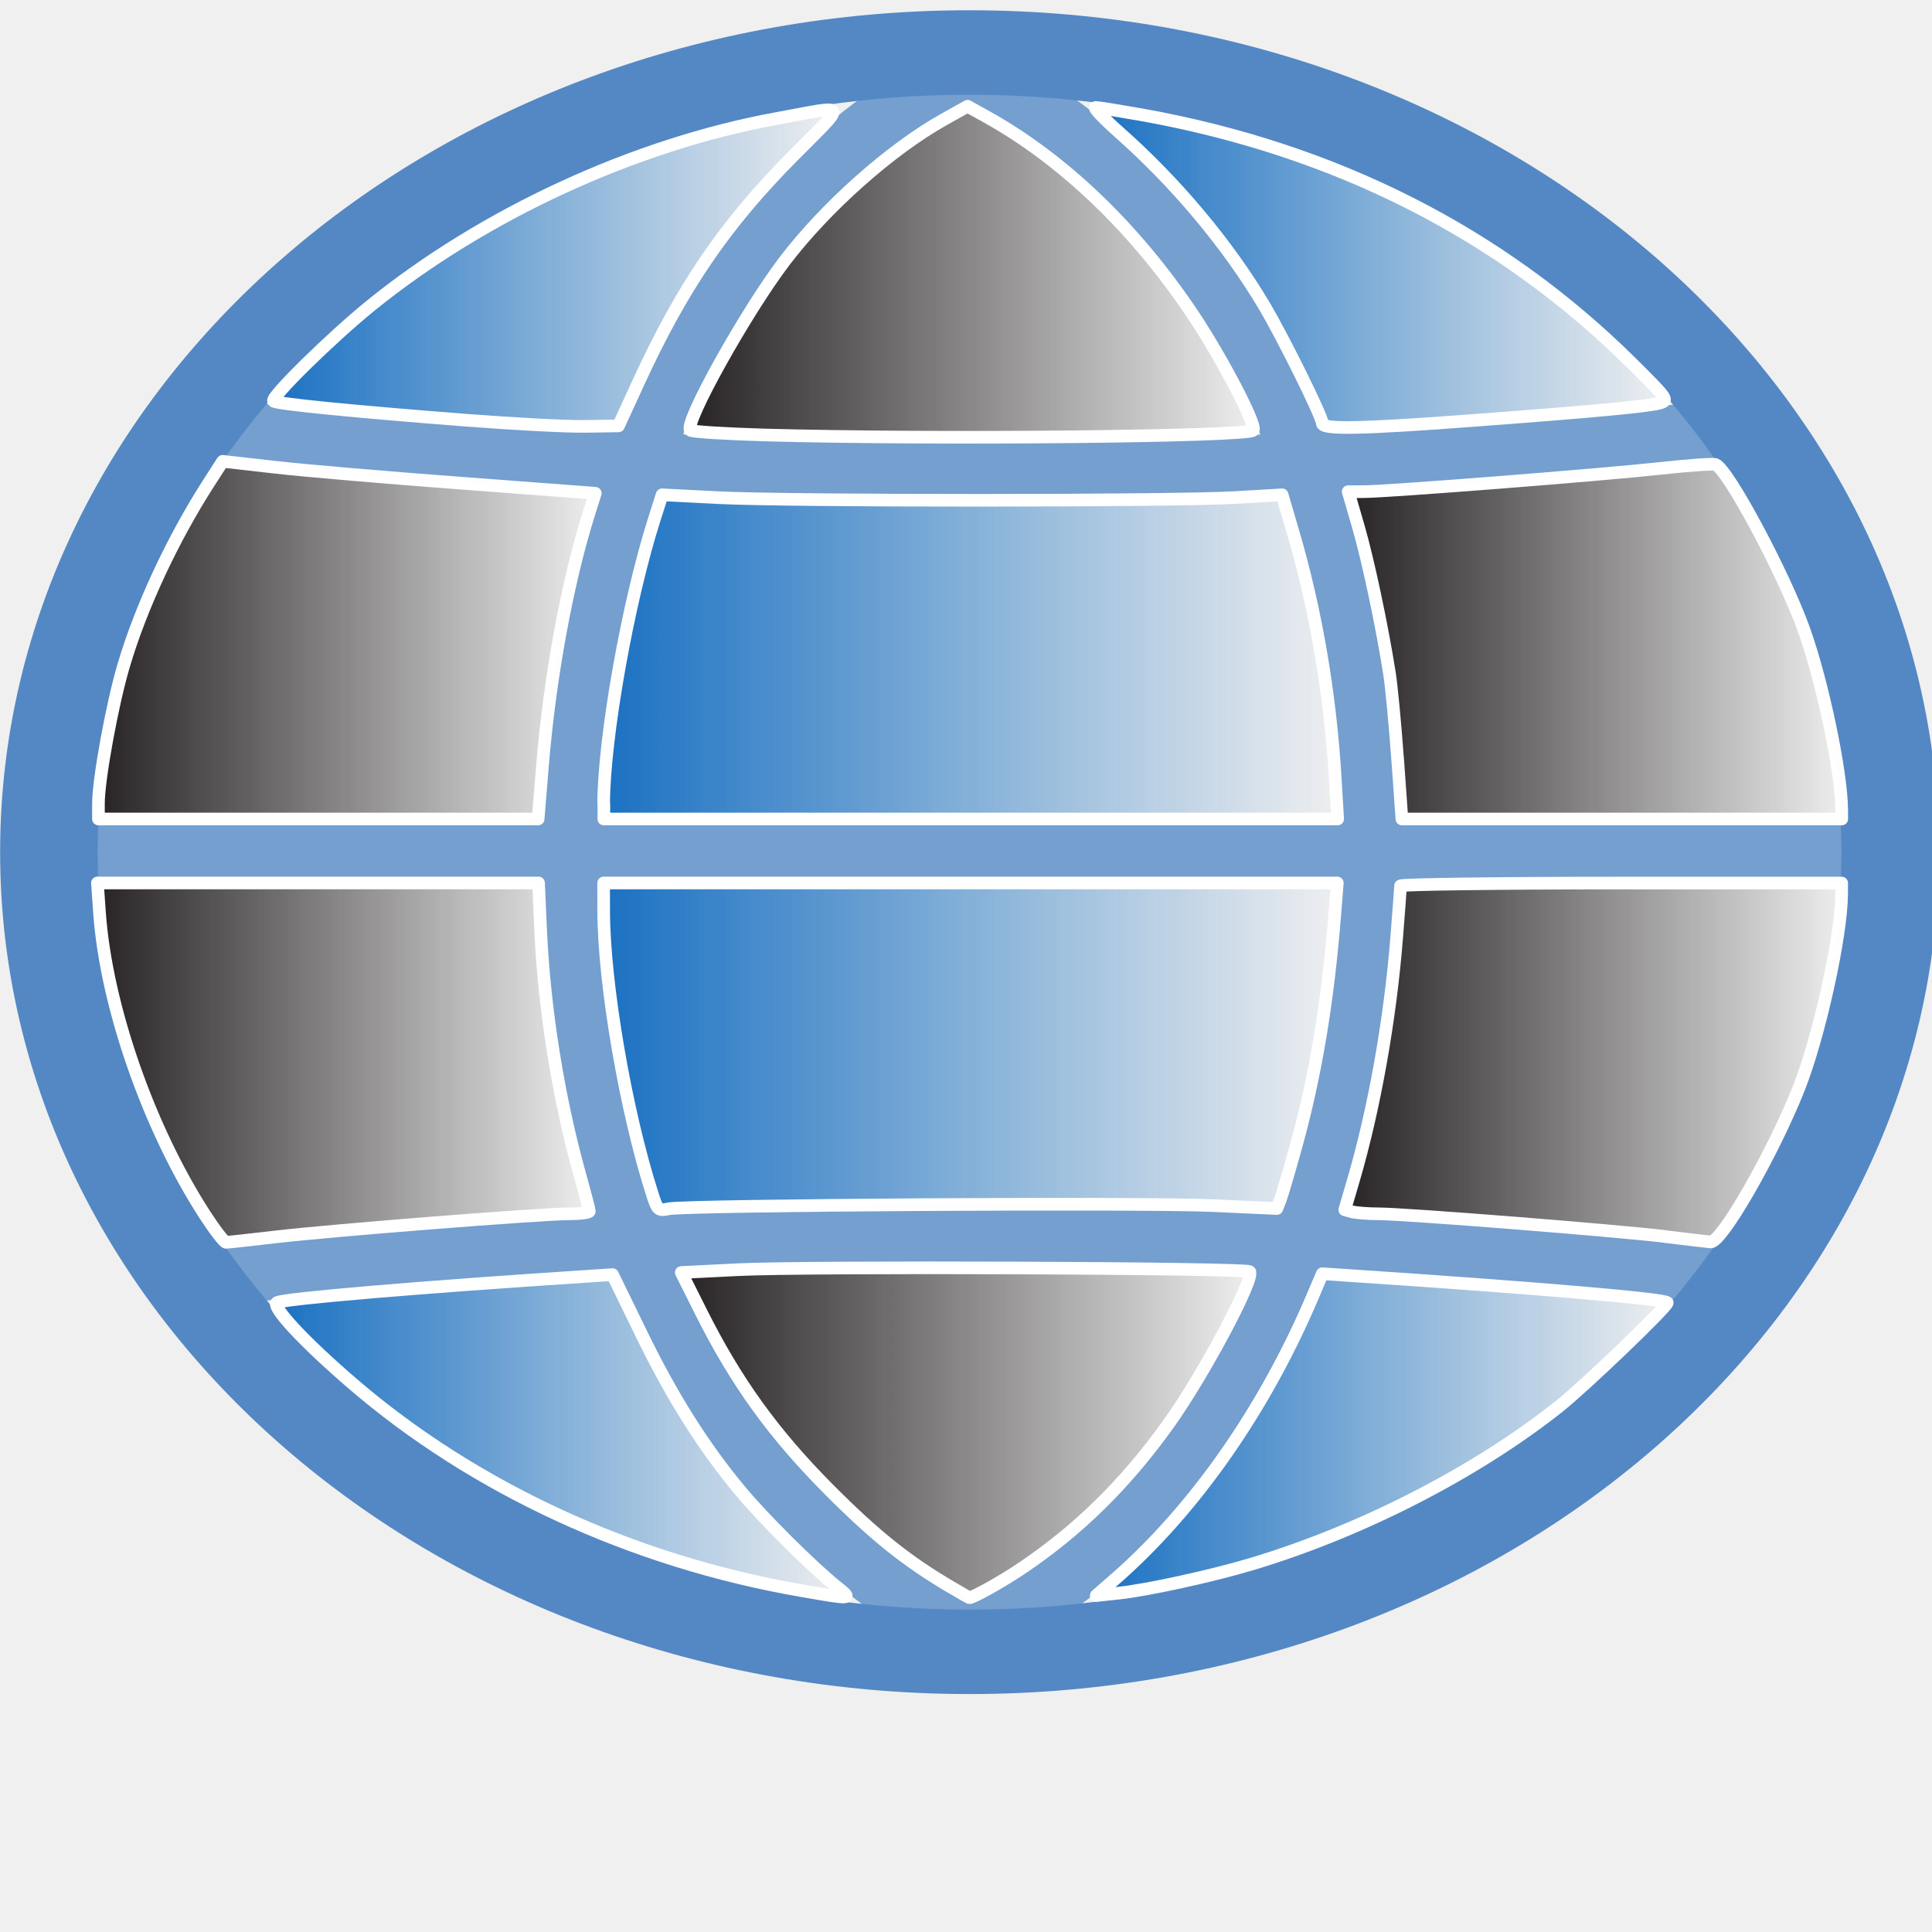
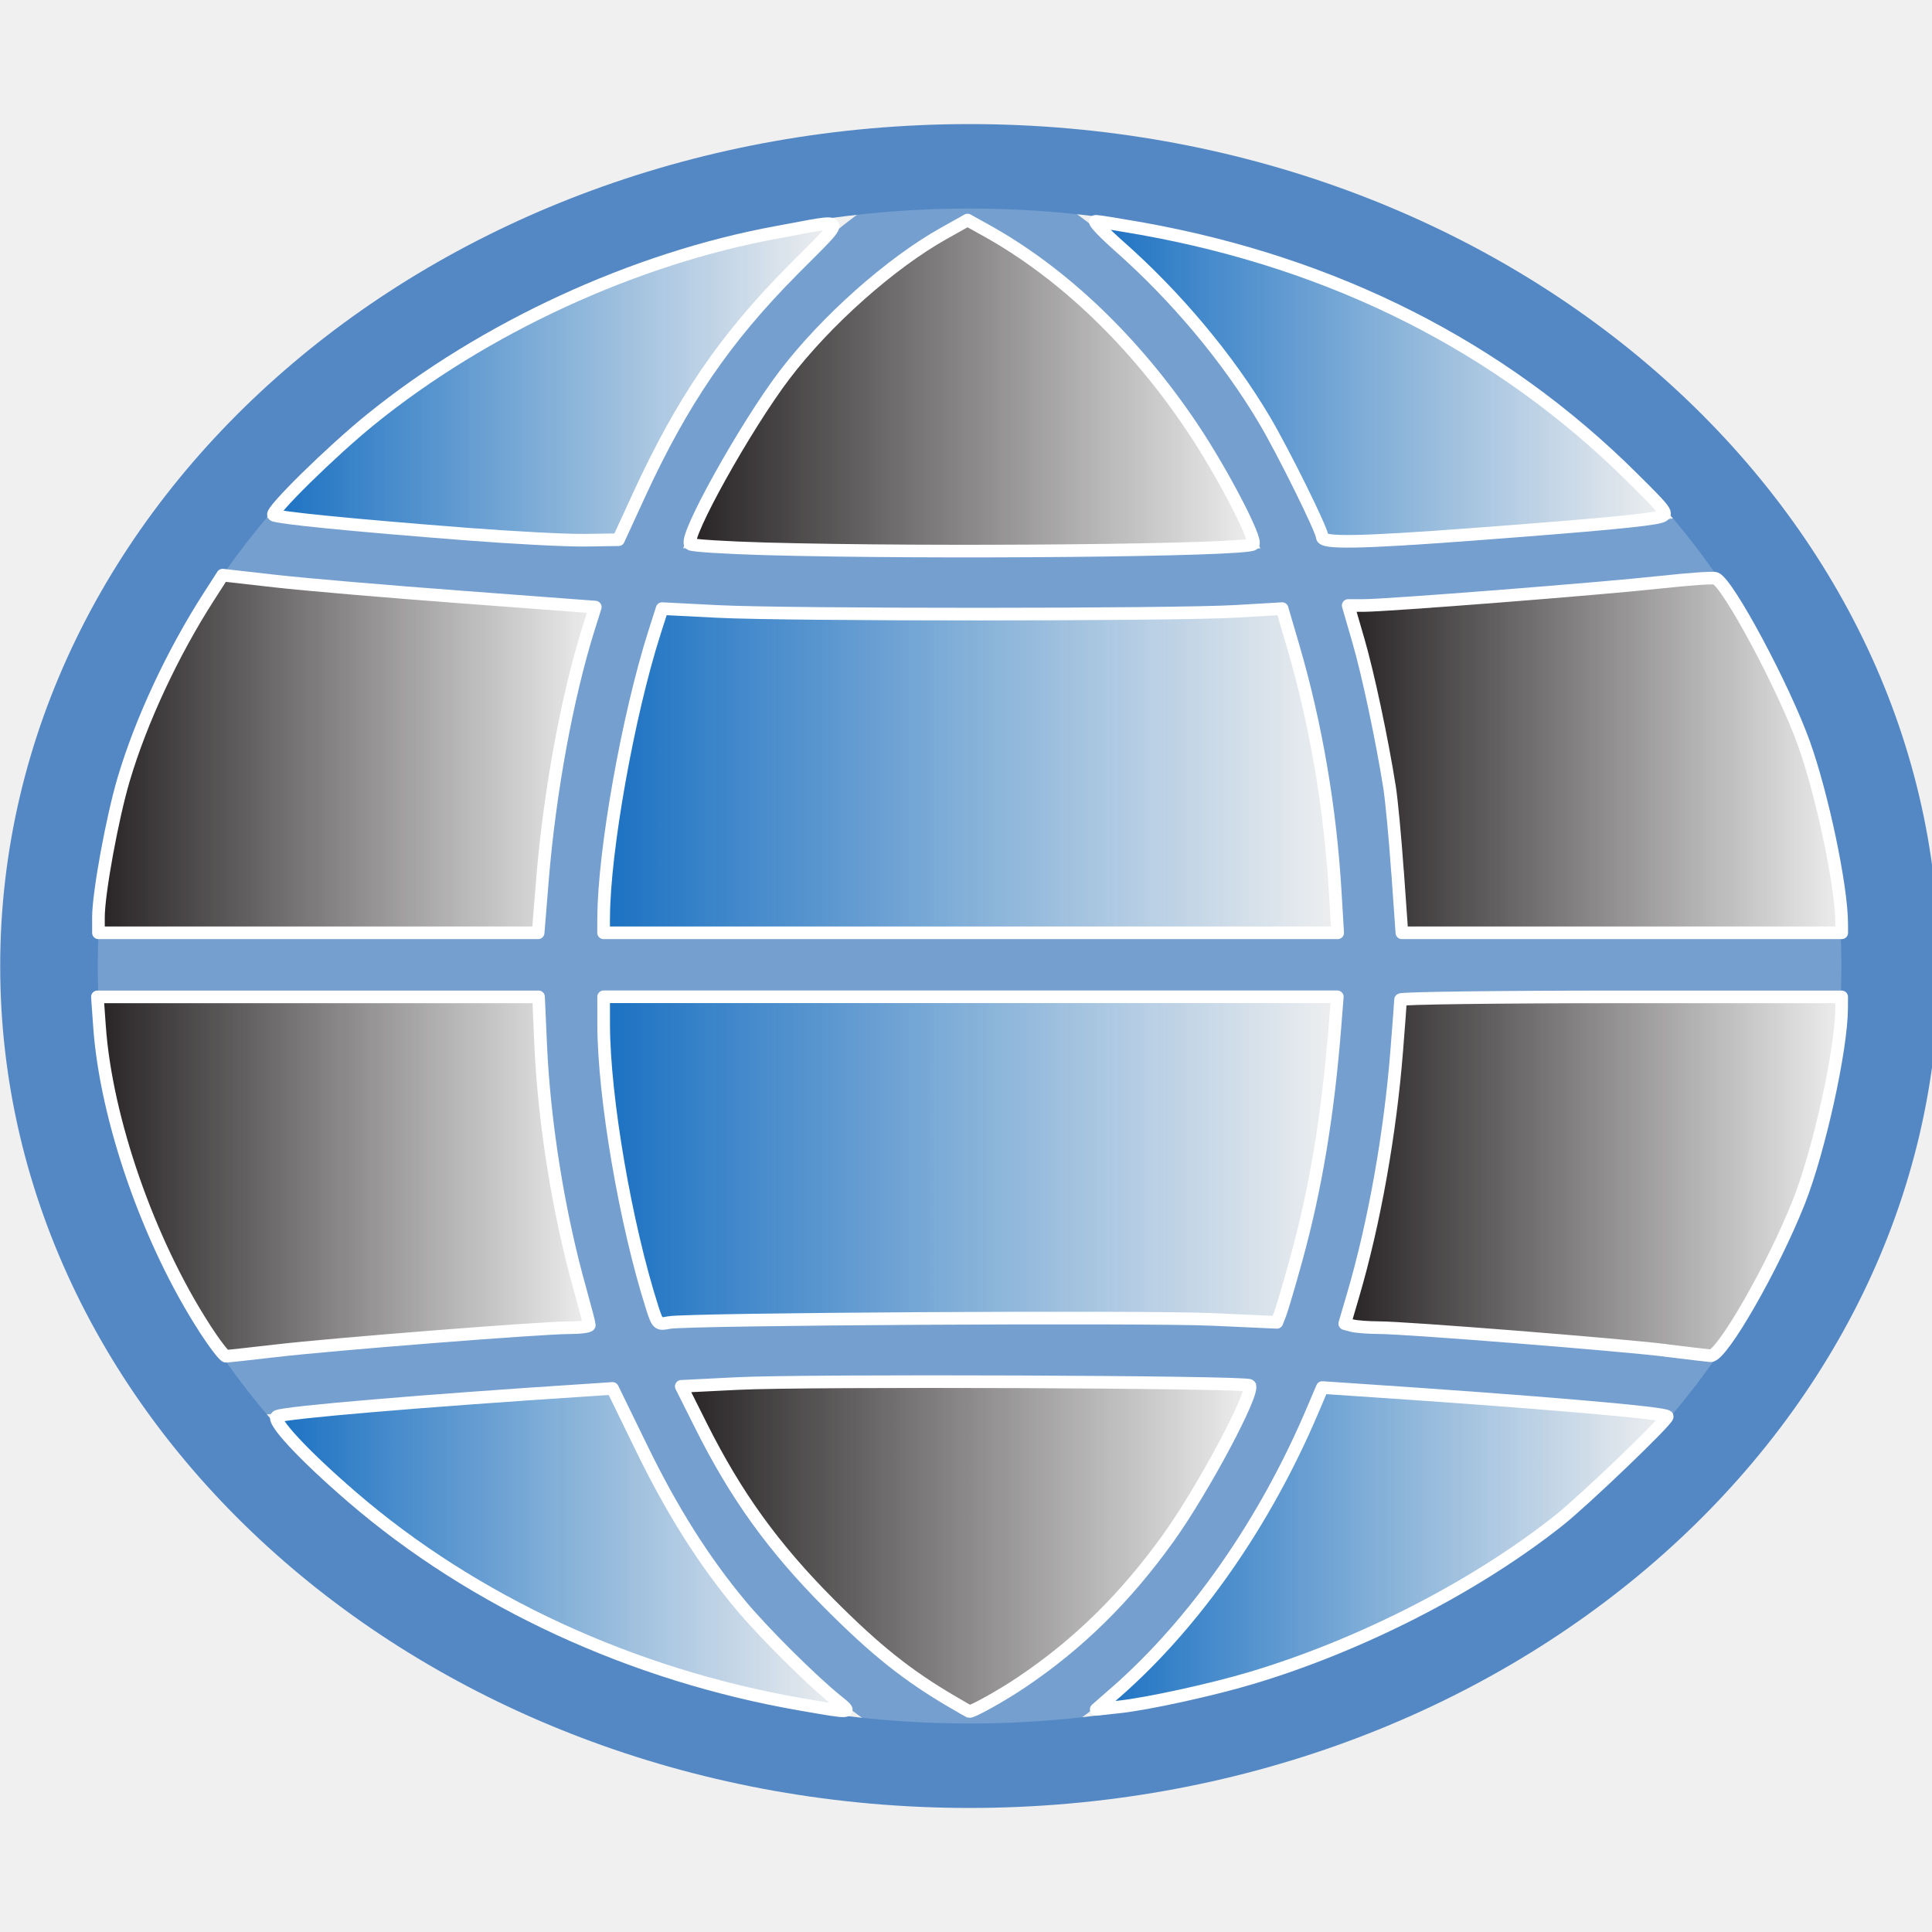
<svg xmlns="http://www.w3.org/2000/svg" xmlns:xlink="http://www.w3.org/1999/xlink" width="24" height="24" id="svg5692" version="1.1">
  <defs id="defs5694">
    <linearGradient id="linearGradient3978">
      <stop style="stop-color:#231f20;stop-opacity:1;" offset="0" id="stop3980" />
      <stop style="stop-color:#231f20;stop-opacity:0;" offset="1" id="stop3982" />
    </linearGradient>
    <linearGradient id="linearGradient3970">
      <stop style="stop-color:#231f20;stop-opacity:1;" offset="0" id="stop3972" />
      <stop style="stop-color:#231f20;stop-opacity:0;" offset="1" id="stop3974" />
    </linearGradient>
    <linearGradient id="linearGradient3962">
      <stop style="stop-color:#231f20;stop-opacity:1;" offset="0" id="stop3964" />
      <stop style="stop-color:#231f20;stop-opacity:0;" offset="1" id="stop3966" />
    </linearGradient>
    <linearGradient id="linearGradient3954">
      <stop style="stop-color:#231f20;stop-opacity:1;" offset="0" id="stop3956" />
      <stop style="stop-color:#231f20;stop-opacity:0;" offset="1" id="stop3958" />
    </linearGradient>
    <linearGradient id="linearGradient3946">
      <stop style="stop-color:#231f20;stop-opacity:1;" offset="0" id="stop3948" />
      <stop style="stop-color:#231f20;stop-opacity:0;" offset="1" id="stop3950" />
    </linearGradient>
    <linearGradient id="linearGradient3938">
      <stop style="stop-color:#231f20;stop-opacity:1;" offset="0" id="stop3940" />
      <stop style="stop-color:#231f20;stop-opacity:0;" offset="1" id="stop3942" />
    </linearGradient>
    <linearGradient id="linearGradient3930">
      <stop style="stop-color:#176fc1;stop-opacity:1;" offset="0" id="stop3932" />
      <stop style="stop-color:#176fc1;stop-opacity:0;" offset="1" id="stop3934" />
    </linearGradient>
    <linearGradient id="linearGradient3922">
      <stop style="stop-color:#176fc1;stop-opacity:1;" offset="0" id="stop3924" />
      <stop style="stop-color:#176fc1;stop-opacity:0;" offset="1" id="stop3926" />
    </linearGradient>
    <linearGradient id="linearGradient3914">
      <stop style="stop-color:#176fc1;stop-opacity:1;" offset="0" id="stop3916" />
      <stop style="stop-color:#176fc1;stop-opacity:0;" offset="1" id="stop3918" />
    </linearGradient>
    <linearGradient id="linearGradient3906">
      <stop style="stop-color:#176fc1;stop-opacity:1;" offset="0" id="stop3908" />
      <stop style="stop-color:#176fc1;stop-opacity:0;" offset="1" id="stop3910" />
    </linearGradient>
    <linearGradient id="linearGradient3898">
      <stop style="stop-color:#176fc1;stop-opacity:1;" offset="0" id="stop3900" />
      <stop style="stop-color:#176fc1;stop-opacity:0;" offset="1" id="stop3902" />
    </linearGradient>
    <linearGradient id="linearGradient3890">
      <stop style="stop-color:#176fc1;stop-opacity:1;" offset="0" id="stop3892" />
      <stop style="stop-color:#176fc1;stop-opacity:0;" offset="1" id="stop3894" />
    </linearGradient>
    <linearGradient xlink:href="#linearGradient3890" id="linearGradient3896" x1="7.42" y1="9.619" x2="16.694" y2="9.619" gradientUnits="userSpaceOnUse" />
    <linearGradient xlink:href="#linearGradient3898" id="linearGradient3904" x1="7.42" y1="14.456" x2="16.69" y2="14.456" gradientUnits="userSpaceOnUse" />
    <linearGradient xlink:href="#linearGradient3906" id="linearGradient3912" x1="3.354" y1="19.294" x2="10.591" y2="19.294" gradientUnits="userSpaceOnUse" />
    <linearGradient xlink:href="#linearGradient3914" id="linearGradient3920" x1="13.541" y1="19.28" x2="20.791" y2="19.28" gradientUnits="userSpaceOnUse" />
    <linearGradient xlink:href="#linearGradient3922" id="linearGradient3928" x1="13.528" y1="4.781" x2="20.757" y2="4.781" gradientUnits="userSpaceOnUse" />
    <linearGradient xlink:href="#linearGradient3930" id="linearGradient3936" x1="3.318" y1="4.789" x2="10.427" y2="4.789" gradientUnits="userSpaceOnUse" />
    <linearGradient xlink:href="#linearGradient3938" id="linearGradient3944" x1="8.492" y1="4.834" x2="15.651" y2="4.834" gradientUnits="userSpaceOnUse" />
    <linearGradient xlink:href="#linearGradient3946" id="linearGradient3952" x1="16.67" y1="9.429" x2="22.956" y2="9.429" gradientUnits="userSpaceOnUse" />
    <linearGradient xlink:href="#linearGradient3954" id="linearGradient3960" x1="16.628" y1="14.656" x2="22.956" y2="14.656" gradientUnits="userSpaceOnUse" />
    <linearGradient xlink:href="#linearGradient3962" id="linearGradient3968" x1="8.385" y1="19.257" x2="15.607" y2="19.257" gradientUnits="userSpaceOnUse" />
    <linearGradient xlink:href="#linearGradient3970" id="linearGradient3976" x1="1.145" y1="9.41" x2="7.473" y2="9.41" gradientUnits="userSpaceOnUse" />
    <linearGradient xlink:href="#linearGradient3978" id="linearGradient3984" x1="1.131" y1="14.659" x2="7.399" y2="14.659" gradientUnits="userSpaceOnUse" />
    <linearGradient xlink:href="#linearGradient3930" id="linearGradient4078" gradientUnits="userSpaceOnUse" x1="3.318" y1="4.789" x2="10.427" y2="4.789" />
    <linearGradient xlink:href="#linearGradient3890" id="linearGradient4080" gradientUnits="userSpaceOnUse" x1="7.42" y1="9.619" x2="16.694" y2="9.619" />
    <linearGradient xlink:href="#linearGradient3898" id="linearGradient4082" gradientUnits="userSpaceOnUse" x1="7.42" y1="14.456" x2="16.69" y2="14.456" />
    <linearGradient xlink:href="#linearGradient3906" id="linearGradient4084" gradientUnits="userSpaceOnUse" x1="3.354" y1="19.294" x2="10.591" y2="19.294" />
    <linearGradient xlink:href="#linearGradient3922" id="linearGradient4086" gradientUnits="userSpaceOnUse" x1="13.528" y1="4.781" x2="20.757" y2="4.781" />
    <linearGradient xlink:href="#linearGradient3914" id="linearGradient4088" gradientUnits="userSpaceOnUse" x1="13.541" y1="19.28" x2="20.791" y2="19.28" />
    <linearGradient xlink:href="#linearGradient3938" id="linearGradient4090" gradientUnits="userSpaceOnUse" x1="8.492" y1="4.834" x2="15.651" y2="4.834" />
    <linearGradient xlink:href="#linearGradient3946" id="linearGradient4092" gradientUnits="userSpaceOnUse" x1="16.67" y1="9.429" x2="22.956" y2="9.429" />
    <linearGradient xlink:href="#linearGradient3954" id="linearGradient4094" gradientUnits="userSpaceOnUse" x1="16.628" y1="14.656" x2="22.956" y2="14.656" />
    <linearGradient xlink:href="#linearGradient3962" id="linearGradient4096" gradientUnits="userSpaceOnUse" x1="8.385" y1="19.257" x2="15.607" y2="19.257" />
    <linearGradient xlink:href="#linearGradient3978" id="linearGradient4098" gradientUnits="userSpaceOnUse" x1="1.131" y1="14.659" x2="7.399" y2="14.659" />
    <linearGradient xlink:href="#linearGradient3970" id="linearGradient4100" gradientUnits="userSpaceOnUse" x1="1.145" y1="9.41" x2="7.473" y2="9.41" />
  </defs>
  <g id="layer2" style="display:inline" transform="translate(0,-8)">
-     <g id="g4057" transform="translate(0,-1.458408)">
-       <g transform="matrix(-1,0,0,-1,24.04419,38.54204)" id="g3046">
-         <path style="fill:none;stroke:#749fcf;stroke-width:0.752;stroke-linecap:butt;stroke-linejoin:miter;stroke-miterlimit:4;stroke-opacity:1;stroke-dasharray:none" d="m 12,8.784 c 7.116,3.532 6.099,16.777 0,19.426" id="path3775" />
-         <path style="fill:none;stroke:#749fcf;stroke-width:0.752;stroke-linecap:butt;stroke-linejoin:miter;stroke-miterlimit:4;stroke-opacity:1;stroke-dasharray:none" d="m 0.818,18.498 22.364,0" id="path3773" />
-         <path style="fill:none;stroke:#749fcf;stroke-width:0.752;stroke-linecap:butt;stroke-linejoin:miter;stroke-miterlimit:4;stroke-opacity:1;stroke-dasharray:none;display:inline" d="m 2.19,13.186 c 5.693,0.759 13.825,0.759 19.518,0" id="path3773-1" />
-         <path style="fill:none;stroke:#749fcf;stroke-width:0.752;stroke-linecap:butt;stroke-linejoin:miter;stroke-miterlimit:4;stroke-opacity:1;stroke-dasharray:none;display:inline" d="m 2.19,23.809 c 5.693,-0.759 13.825,-0.759 19.518,0" id="path3773-4" />
-         <path style="fill:none;stroke:#749fcf;stroke-width:0.752;stroke-linecap:butt;stroke-linejoin:miter;stroke-miterlimit:4;stroke-opacity:1;stroke-dasharray:none" d="m 12,8.784 c -6.099,2.649 -7.116,15.894 0,19.426" id="path3777" />
-         <path style="fill:none;stroke:#5488c4;stroke-width:1.284;stroke-miterlimit:4;stroke-opacity:1;stroke-dasharray:none" id="path3003" d="M 6.966,13.809 A 12.112,12.157 0 0 1 -5.147,25.966 12.112,12.157 0 0 1 -17.259,13.809 12.112,12.157 0 0 1 -5.147,1.653 12.112,12.157 0 0 1 6.966,13.809 Z" transform="matrix(0.9441862,0,0,0.8171557,16.85938,7.213247)" />
+     <g id="g4057" transform="translate(0,-0.04441763)">
+       <g transform="rotate(180,12.0221,19.27102)" id="g3046">
+         <path style="fill:none;stroke:#749fcf;stroke-width:0.752;stroke-linecap:butt;stroke-linejoin:miter;stroke-miterlimit:4;stroke-dasharray:none;stroke-opacity:1" d="m 12,8.784 c 7.116,3.532 6.099,16.777 0,19.426" id="path3775" />
+         <path style="fill:none;stroke:#749fcf;stroke-width:0.752;stroke-linecap:butt;stroke-linejoin:miter;stroke-miterlimit:4;stroke-dasharray:none;stroke-opacity:1" d="M 0.818,18.498 H 23.182" id="path3773" />
+         <path style="display:inline;fill:none;stroke:#749fcf;stroke-width:0.752;stroke-linecap:butt;stroke-linejoin:miter;stroke-miterlimit:4;stroke-dasharray:none;stroke-opacity:1" d="m 2.19,13.186 c 5.693,0.759 13.825,0.759 19.518,0" id="path3773-1" />
+         <path style="display:inline;fill:none;stroke:#749fcf;stroke-width:0.752;stroke-linecap:butt;stroke-linejoin:miter;stroke-miterlimit:4;stroke-dasharray:none;stroke-opacity:1" d="m 2.19,23.809 c 5.693,-0.759 13.825,-0.759 19.518,0" id="path3773-4" />
+         <path style="fill:none;stroke:#749fcf;stroke-width:0.752;stroke-linecap:butt;stroke-linejoin:miter;stroke-miterlimit:4;stroke-dasharray:none;stroke-opacity:1" d="m 12,8.784 c -6.099,2.649 -7.116,15.894 0,19.426" id="path3777" />
+         <ellipse style="fill:none;stroke:#5488c4;stroke-width:1.284;stroke-miterlimit:4;stroke-dasharray:none;stroke-opacity:1" id="path3003" transform="matrix(0.9441862,0,0,0.8171557,16.85938,7.213247)" cx="-5.147" cy="13.809" rx="12.112" ry="12.157" />
      </g>
-       <path transform="translate(0,8)" id="path3866" d="M 5.797,6.679 C 4.392,6.57 3.431,6.475 3.398,6.441 3.356,6.399 4.115,5.652 4.604,5.256 6.012,4.115 7.88,3.254 9.651,2.93 10.558,2.765 10.534,2.707 9.848,3.4 9.007,4.248 8.476,5.025 7.937,6.196 L 7.683,6.749 7.27,6.755 C 7.043,6.759 6.38,6.724 5.797,6.679 z" style="opacity:0.99;fill:url(#linearGradient4078);fill-opacity:1;fill-rule:evenodd;stroke:#ffffff;stroke-width:0.157;stroke-linecap:round;stroke-linejoin:round;stroke-miterlimit:4;stroke-opacity:1;stroke-dasharray:none;stroke-dashoffset:0" />
-       <path transform="translate(0,8)" id="path3868" d="M 7.499,11.444 C 7.501,10.62 7.802,8.93 8.129,7.906 l 0.096,-0.301 0.687,0.035 c 0.872,0.045 5.668,0.044 6.436,-0.001 l 0.579,-0.034 0.14,0.478 c 0.28,0.958 0.457,1.996 0.519,3.03 l 0.031,0.519 -4.558,0 -4.558,0 4.731e-4,-0.188 z" style="opacity:0.99;fill:url(#linearGradient4080);fill-opacity:1;fill-rule:evenodd;stroke:#ffffff;stroke-width:0.157;stroke-linecap:round;stroke-linejoin:round;stroke-miterlimit:4;stroke-opacity:1;stroke-dasharray:none;stroke-dashoffset:0" />
-       <path transform="translate(0,8)" id="path3870" d="M 8.102,16.288 C 7.773,15.263 7.5,13.675 7.499,12.77 l -4.254e-4,-0.343 4.557,0 4.557,0 -0.029,0.365 c -0.086,1.098 -0.24,2.024 -0.484,2.906 -0.084,0.304 -0.172,0.602 -0.195,0.663 l -0.043,0.11 -0.79,-0.036 c -0.86,-0.039 -6.537,-0.006 -6.762,0.039 -0.134,0.027 -0.141,0.021 -0.208,-0.186 l 0,0 z" style="opacity:0.99;fill:url(#linearGradient4082);fill-opacity:1;fill-rule:evenodd;stroke:#ffffff;stroke-width:0.157;stroke-linecap:round;stroke-linejoin:round;stroke-miterlimit:4;stroke-opacity:1;stroke-dasharray:none;stroke-dashoffset:0" />
-       <path transform="translate(0,8)" id="path3872" d="M 9.951,21.217 C 7.854,20.853 5.888,19.945 4.377,18.644 3.774,18.125 3.362,17.682 3.443,17.639 c 0.089,-0.048 1.798,-0.193 3.835,-0.325 l 0.331,-0.022 0.36,0.739 c 0.379,0.779 0.774,1.404 1.233,1.954 0.285,0.342 0.882,0.935 1.191,1.184 0.201,0.162 0.208,0.161 -0.441,0.048 z" style="opacity:0.99;fill:url(#linearGradient4084);fill-opacity:1;fill-rule:evenodd;stroke:#ffffff;stroke-width:0.157;stroke-linecap:round;stroke-linejoin:round;stroke-miterlimit:4;stroke-opacity:1;stroke-dasharray:none;stroke-dashoffset:0" />
-       <path transform="translate(0,8)" id="path3874" d="M 16.426,6.715 C 16.425,6.634 15.941,5.654 15.705,5.257 15.252,4.494 14.61,3.727 13.895,3.096 13.707,2.929 13.579,2.793 13.611,2.793 c 0.032,0 0.286,0.041 0.564,0.09 2.41,0.431 4.466,1.472 6.095,3.087 0.444,0.44 0.459,0.461 0.354,0.494 -0.135,0.041 -0.805,0.104 -2.342,0.219 -1.389,0.104 -1.856,0.112 -1.856,0.033 z" style="opacity:0.99;fill:url(#linearGradient4086);fill-opacity:1;fill-rule:evenodd;stroke:#ffffff;stroke-width:0.157;stroke-linecap:round;stroke-linejoin:round;stroke-miterlimit:4;stroke-opacity:1;stroke-dasharray:none;stroke-dashoffset:0" />
-       <path transform="translate(0,8)" id="path3876" d="m 13.862,21.066 c 0.986,-0.865 1.852,-2.107 2.445,-3.505 l 0.119,-0.28 0.43,0.029 c 2.239,0.149 3.855,0.287 3.855,0.331 0,0.052 -1.033,1.043 -1.348,1.292 -1.036,0.821 -2.455,1.548 -3.818,1.956 -0.487,0.146 -1.288,0.321 -1.64,0.359 l -0.287,0.031 0.243,-0.213 z" style="opacity:0.99;fill:url(#linearGradient4088);fill-opacity:1;fill-rule:evenodd;stroke:#ffffff;stroke-width:0.157;stroke-linecap:round;stroke-linejoin:round;stroke-miterlimit:4;stroke-opacity:1;stroke-dasharray:none;stroke-dashoffset:0" />
-       <path transform="translate(0,8)" id="path3878" d="M 9.502,6.862 C 9.012,6.848 8.595,6.822 8.576,6.803 8.493,6.719 9.264,5.335 9.746,4.702 10.259,4.028 11.064,3.313 11.725,2.943 l 0.294,-0.165 0.225,0.125 c 0.957,0.529 1.857,1.39 2.575,2.465 0.363,0.543 0.801,1.383 0.748,1.436 -0.078,0.079 -3.977,0.116 -6.066,0.058 l 0,0 z" style="opacity:0.99;fill:url(#linearGradient4090);fill-opacity:1;fill-rule:evenodd;stroke:#ffffff;stroke-width:0.157;stroke-linecap:round;stroke-linejoin:round;stroke-miterlimit:4;stroke-opacity:1;stroke-dasharray:none;stroke-dashoffset:0" />
-       <path transform="translate(0,8)" id="path3880" d="m 17.36,10.87 c -0.03,-0.419 -0.075,-0.892 -0.1,-1.05 -0.095,-0.602 -0.267,-1.409 -0.387,-1.823 l -0.125,-0.431 0.192,0 c 0.291,0 2.97,-0.21 3.685,-0.289 0.346,-0.038 0.655,-0.06 0.686,-0.048 0.155,0.059 0.85,1.358 1.098,2.051 0.228,0.637 0.466,1.767 0.469,2.23 l 8.09e-4,0.122 -2.732,0 -2.732,0 -0.054,-0.762 z" style="opacity:0.99;fill:url(#linearGradient4092);fill-opacity:1;fill-rule:evenodd;stroke:#ffffff;stroke-width:0.157;stroke-linecap:round;stroke-linejoin:round;stroke-miterlimit:4;stroke-opacity:1;stroke-dasharray:none;stroke-dashoffset:0" />
-       <path transform="translate(0,8)" id="path3882" d="m 20.69,16.819 c -0.589,-0.072 -3.232,-0.282 -3.564,-0.282 -0.13,-3.32e-4 -0.278,-0.012 -0.329,-0.025 l -0.092,-0.025 0.106,-0.361 c 0.262,-0.895 0.459,-2.002 0.54,-3.033 0.026,-0.327 0.047,-0.61 0.047,-0.63 0,-0.019 1.233,-0.035 2.74,-0.035 l 2.74,0 -8.08e-4,0.144 c -0.003,0.514 -0.279,1.765 -0.53,2.4 -0.32,0.81 -0.96,1.926 -1.098,1.914 -0.04,-0.003 -0.292,-0.033 -0.559,-0.066 z" style="opacity:0.99;fill:url(#linearGradient4094);fill-opacity:1;fill-rule:evenodd;stroke:#ffffff;stroke-width:0.157;stroke-linecap:round;stroke-linejoin:round;stroke-miterlimit:4;stroke-opacity:1;stroke-dasharray:none;stroke-dashoffset:0" />
-       <path transform="translate(0,8)" id="path3884" d="M 11.829,21.184 C 11.272,20.858 10.876,20.542 10.303,19.967 9.608,19.269 9.143,18.624 8.708,17.755 l -0.245,-0.489 0.7,-0.035 c 0.856,-0.043 6.314,-0.022 6.36,0.024 0.073,0.073 -0.578,1.294 -1.011,1.897 -0.532,0.741 -1.114,1.314 -1.822,1.79 -0.244,0.165 -0.62,0.374 -0.65,0.363 -0.007,-0.003 -0.103,-0.057 -0.212,-0.122 l 0,0 z" style="opacity:0.99;fill:url(#linearGradient4096);fill-opacity:1;fill-rule:evenodd;stroke:#ffffff;stroke-width:0.157;stroke-linecap:round;stroke-linejoin:round;stroke-miterlimit:4;stroke-opacity:1;stroke-dasharray:none;stroke-dashoffset:0" />
-       <path transform="translate(0,8)" id="path3886" d="M 2.545,16.549 C 1.849,15.475 1.317,13.951 1.236,12.793 l -0.026,-0.366 2.74,0 2.74,0 0.026,0.586 c 0.044,0.986 0.223,2.101 0.493,3.06 0.061,0.219 0.112,0.413 0.112,0.431 3.093e-4,0.018 -0.114,0.033 -0.254,0.033 -0.346,2.83e-4 -2.936,0.204 -3.645,0.287 -0.315,0.037 -0.592,0.067 -0.614,0.067 -0.023,0 -0.141,-0.154 -0.264,-0.343 z" style="opacity:0.99;fill:url(#linearGradient4098);fill-opacity:1;fill-rule:evenodd;stroke:#ffffff;stroke-width:0.157;stroke-linecap:round;stroke-linejoin:round;stroke-miterlimit:4;stroke-opacity:1;stroke-dasharray:none;stroke-dashoffset:0" />
-       <path transform="translate(0,8)" id="path3888" d="m 1.223,11.439 c 0,-0.3 0.171,-1.233 0.313,-1.713 0.217,-0.732 0.61,-1.573 1.059,-2.271 l 0.171,-0.266 0.653,0.074 c 0.359,0.041 1.401,0.13 2.314,0.198 L 7.395,7.586 7.311,7.852 C 7.046,8.697 6.829,9.877 6.74,10.958 l -0.055,0.674 -2.731,0 -2.731,0 0,-0.193 z" style="opacity:0.99;fill:url(#linearGradient4100);fill-opacity:1;fill-rule:evenodd;stroke:#ffffff;stroke-width:0.157;stroke-linecap:round;stroke-linejoin:round;stroke-miterlimit:4;stroke-opacity:1;stroke-dasharray:none;stroke-dashoffset:0" />
+       <path transform="translate(0,8)" id="path3866" d="M 5.797,6.679 C 4.392,6.57 3.431,6.475 3.398,6.441 3.356,6.399 4.115,5.652 4.604,5.256 6.012,4.115 7.88,3.254 9.651,2.93 10.558,2.765 10.534,2.707 9.848,3.4 9.007,4.248 8.476,5.025 7.937,6.196 L 7.683,6.749 7.27,6.755 C 7.043,6.759 6.38,6.724 5.797,6.679 Z" style="opacity:0.99;fill:url(#linearGradient4078);fill-opacity:1;fill-rule:evenodd;stroke:#ffffff;stroke-width:0.157;stroke-linecap:round;stroke-linejoin:round;stroke-miterlimit:4;stroke-dasharray:none;stroke-dashoffset:0;stroke-opacity:1" />
+       <path transform="translate(0,8)" id="path3868" d="M 7.499,11.444 C 7.501,10.62 7.802,8.93 8.129,7.906 l 0.096,-0.301 0.687,0.035 c 0.872,0.045 5.668,0.044 6.436,-0.001 l 0.579,-0.034 0.14,0.478 c 0.28,0.958 0.457,1.996 0.519,3.03 l 0.031,0.519 H 12.057 7.498 l 4.731e-4,-0.188 z" style="opacity:0.99;fill:url(#linearGradient4080);fill-opacity:1;fill-rule:evenodd;stroke:#ffffff;stroke-width:0.157;stroke-linecap:round;stroke-linejoin:round;stroke-miterlimit:4;stroke-dasharray:none;stroke-dashoffset:0;stroke-opacity:1" />
+       <path transform="translate(0,8)" id="path3870" d="M 8.102,16.288 C 7.773,15.263 7.5,13.675 7.499,12.77 l -4.254e-4,-0.343 h 4.557 4.557 l -0.029,0.365 c -0.086,1.098 -0.24,2.024 -0.484,2.906 -0.084,0.304 -0.172,0.602 -0.195,0.663 l -0.043,0.11 -0.79,-0.036 c -0.86,-0.039 -6.537,-0.006 -6.762,0.039 -0.134,0.027 -0.141,0.021 -0.208,-0.186 v 0 z" style="opacity:0.99;fill:url(#linearGradient4082);fill-opacity:1;fill-rule:evenodd;stroke:#ffffff;stroke-width:0.157;stroke-linecap:round;stroke-linejoin:round;stroke-miterlimit:4;stroke-dasharray:none;stroke-dashoffset:0;stroke-opacity:1" />
+       <path transform="translate(0,8)" id="path3872" d="M 9.951,21.217 C 7.854,20.853 5.888,19.945 4.377,18.644 3.774,18.125 3.362,17.682 3.443,17.639 c 0.089,-0.048 1.798,-0.193 3.835,-0.325 l 0.331,-0.022 0.36,0.739 c 0.379,0.779 0.774,1.404 1.233,1.954 0.285,0.342 0.882,0.935 1.191,1.184 0.201,0.162 0.208,0.161 -0.441,0.048 z" style="opacity:0.99;fill:url(#linearGradient4084);fill-opacity:1;fill-rule:evenodd;stroke:#ffffff;stroke-width:0.157;stroke-linecap:round;stroke-linejoin:round;stroke-miterlimit:4;stroke-dasharray:none;stroke-dashoffset:0;stroke-opacity:1" />
+       <path transform="translate(0,8)" id="path3874" d="M 16.426,6.715 C 16.425,6.634 15.941,5.654 15.705,5.257 15.252,4.494 14.61,3.727 13.895,3.096 13.707,2.929 13.579,2.793 13.611,2.793 c 0.032,0 0.286,0.041 0.564,0.09 2.41,0.431 4.466,1.472 6.095,3.087 0.444,0.44 0.459,0.461 0.354,0.494 -0.135,0.041 -0.805,0.104 -2.342,0.219 -1.389,0.104 -1.856,0.112 -1.856,0.033 z" style="opacity:0.99;fill:url(#linearGradient4086);fill-opacity:1;fill-rule:evenodd;stroke:#ffffff;stroke-width:0.157;stroke-linecap:round;stroke-linejoin:round;stroke-miterlimit:4;stroke-dasharray:none;stroke-dashoffset:0;stroke-opacity:1" />
+       <path transform="translate(0,8)" id="path3876" d="m 13.862,21.066 c 0.986,-0.865 1.852,-2.107 2.445,-3.505 l 0.119,-0.28 0.43,0.029 c 2.239,0.149 3.855,0.287 3.855,0.331 0,0.052 -1.033,1.043 -1.348,1.292 -1.036,0.821 -2.455,1.548 -3.818,1.956 -0.487,0.146 -1.288,0.321 -1.64,0.359 l -0.287,0.031 0.243,-0.213 z" style="opacity:0.99;fill:url(#linearGradient4088);fill-opacity:1;fill-rule:evenodd;stroke:#ffffff;stroke-width:0.157;stroke-linecap:round;stroke-linejoin:round;stroke-miterlimit:4;stroke-dasharray:none;stroke-dashoffset:0;stroke-opacity:1" />
+       <path transform="translate(0,8)" id="path3878" d="M 9.502,6.862 C 9.012,6.848 8.595,6.822 8.576,6.803 8.493,6.719 9.264,5.335 9.746,4.702 10.259,4.028 11.064,3.313 11.725,2.943 l 0.294,-0.165 0.225,0.125 c 0.957,0.529 1.857,1.39 2.575,2.465 0.363,0.543 0.801,1.383 0.748,1.436 -0.078,0.079 -3.977,0.116 -6.066,0.058 z" style="opacity:0.99;fill:url(#linearGradient4090);fill-opacity:1;fill-rule:evenodd;stroke:#ffffff;stroke-width:0.157;stroke-linecap:round;stroke-linejoin:round;stroke-miterlimit:4;stroke-dasharray:none;stroke-dashoffset:0;stroke-opacity:1" />
+       <path transform="translate(0,8)" id="path3880" d="M 17.36,10.87 C 17.331,10.45 17.286,9.978 17.261,9.82 17.165,9.218 16.994,8.412 16.873,7.997 L 16.748,7.566 h 0.192 c 0.291,0 2.97,-0.21 3.685,-0.289 0.346,-0.038 0.655,-0.06 0.686,-0.048 0.155,0.059 0.85,1.358 1.098,2.051 0.228,0.637 0.466,1.767 0.469,2.23 l 8.09e-4,0.122 h -2.732 -2.732 l -0.054,-0.762 z" style="opacity:0.99;fill:url(#linearGradient4092);fill-opacity:1;fill-rule:evenodd;stroke:#ffffff;stroke-width:0.157;stroke-linecap:round;stroke-linejoin:round;stroke-miterlimit:4;stroke-dasharray:none;stroke-dashoffset:0;stroke-opacity:1" />
+       <path transform="translate(0,8)" id="path3882" d="m 20.69,16.819 c -0.589,-0.072 -3.232,-0.282 -3.564,-0.282 -0.13,-3.32e-4 -0.278,-0.012 -0.329,-0.025 l -0.092,-0.025 0.106,-0.361 c 0.262,-0.895 0.459,-2.002 0.54,-3.033 0.026,-0.327 0.047,-0.61 0.047,-0.63 0,-0.019 1.233,-0.035 2.74,-0.035 h 2.74 l -8.08e-4,0.144 c -0.003,0.514 -0.279,1.765 -0.53,2.4 -0.32,0.81 -0.96,1.926 -1.098,1.914 -0.04,-0.003 -0.292,-0.033 -0.559,-0.066 z" style="opacity:0.99;fill:url(#linearGradient4094);fill-opacity:1;fill-rule:evenodd;stroke:#ffffff;stroke-width:0.157;stroke-linecap:round;stroke-linejoin:round;stroke-miterlimit:4;stroke-dasharray:none;stroke-dashoffset:0;stroke-opacity:1" />
+       <path transform="translate(0,8)" id="path3884" d="M 11.829,21.184 C 11.272,20.858 10.876,20.542 10.303,19.967 9.608,19.269 9.143,18.624 8.708,17.755 l -0.245,-0.489 0.7,-0.035 c 0.856,-0.043 6.314,-0.022 6.36,0.024 0.073,0.073 -0.578,1.294 -1.011,1.897 -0.532,0.741 -1.114,1.314 -1.822,1.79 -0.244,0.165 -0.62,0.374 -0.65,0.363 -0.007,-0.003 -0.103,-0.057 -0.212,-0.122 v 0 z" style="opacity:0.99;fill:url(#linearGradient4096);fill-opacity:1;fill-rule:evenodd;stroke:#ffffff;stroke-width:0.157;stroke-linecap:round;stroke-linejoin:round;stroke-miterlimit:4;stroke-dasharray:none;stroke-dashoffset:0;stroke-opacity:1" />
+       <path transform="translate(0,8)" id="path3886" d="M 2.545,16.549 C 1.849,15.475 1.317,13.951 1.236,12.793 L 1.21,12.428 H 3.95 6.69 l 0.026,0.586 c 0.044,0.986 0.223,2.101 0.493,3.06 0.061,0.219 0.112,0.413 0.112,0.431 3.093e-4,0.018 -0.114,0.033 -0.254,0.033 -0.346,2.83e-4 -2.936,0.204 -3.645,0.287 -0.315,0.037 -0.592,0.067 -0.614,0.067 -0.023,0 -0.141,-0.154 -0.264,-0.343 z" style="opacity:0.99;fill:url(#linearGradient4098);fill-opacity:1;fill-rule:evenodd;stroke:#ffffff;stroke-width:0.157;stroke-linecap:round;stroke-linejoin:round;stroke-miterlimit:4;stroke-dasharray:none;stroke-dashoffset:0;stroke-opacity:1" />
+       <path transform="translate(0,8)" id="path3888" d="m 1.223,11.439 c 0,-0.3 0.171,-1.233 0.313,-1.713 0.217,-0.732 0.61,-1.573 1.059,-2.271 l 0.171,-0.266 0.653,0.074 c 0.359,0.041 1.401,0.13 2.314,0.198 L 7.395,7.586 7.311,7.852 C 7.046,8.697 6.829,9.877 6.74,10.958 L 6.685,11.632 H 3.954 1.223 Z" style="opacity:0.99;fill:url(#linearGradient4100);fill-opacity:1;fill-rule:evenodd;stroke:#ffffff;stroke-width:0.157;stroke-linecap:round;stroke-linejoin:round;stroke-miterlimit:4;stroke-dasharray:none;stroke-dashoffset:0;stroke-opacity:1" />
    </g>
  </g>
</svg>
